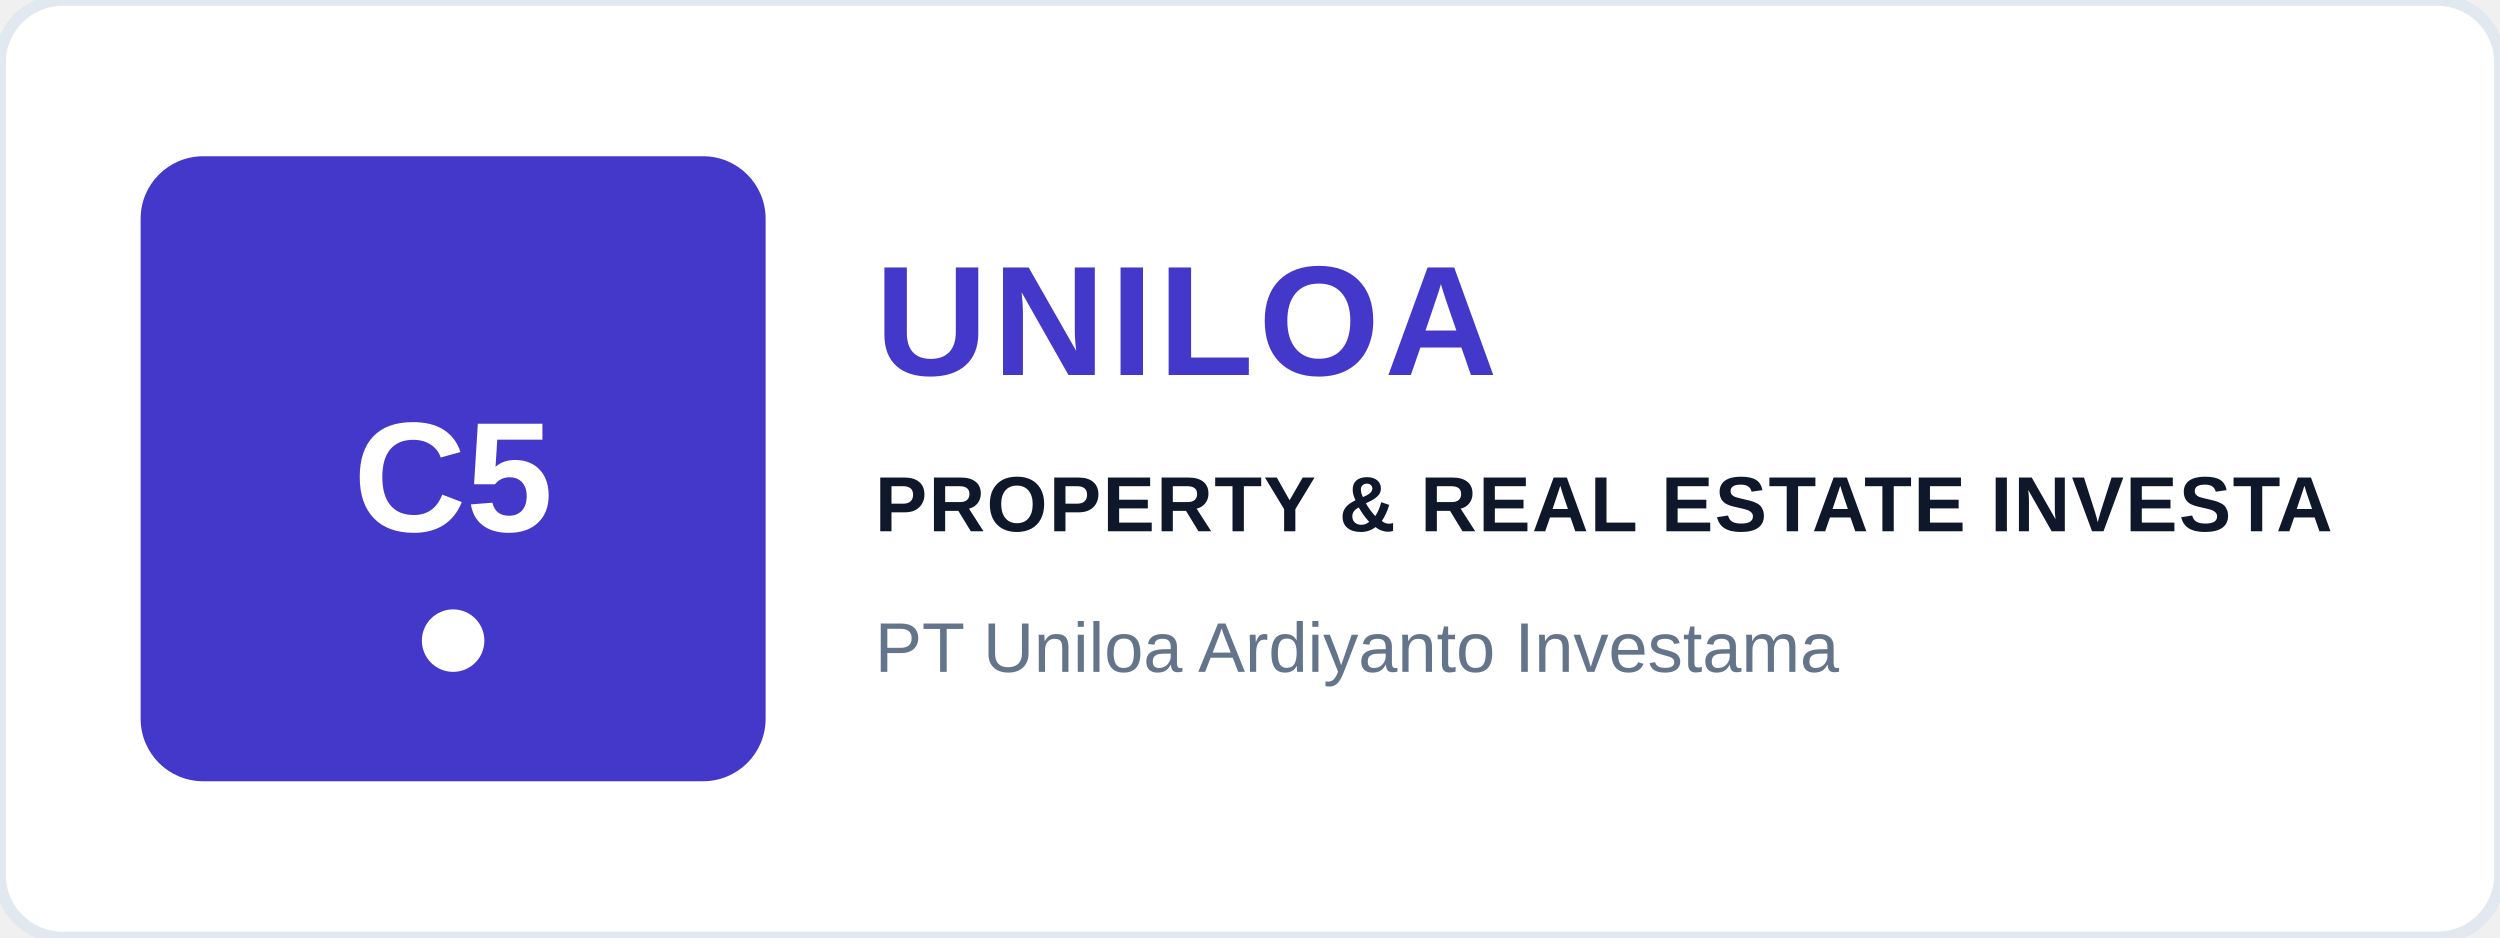
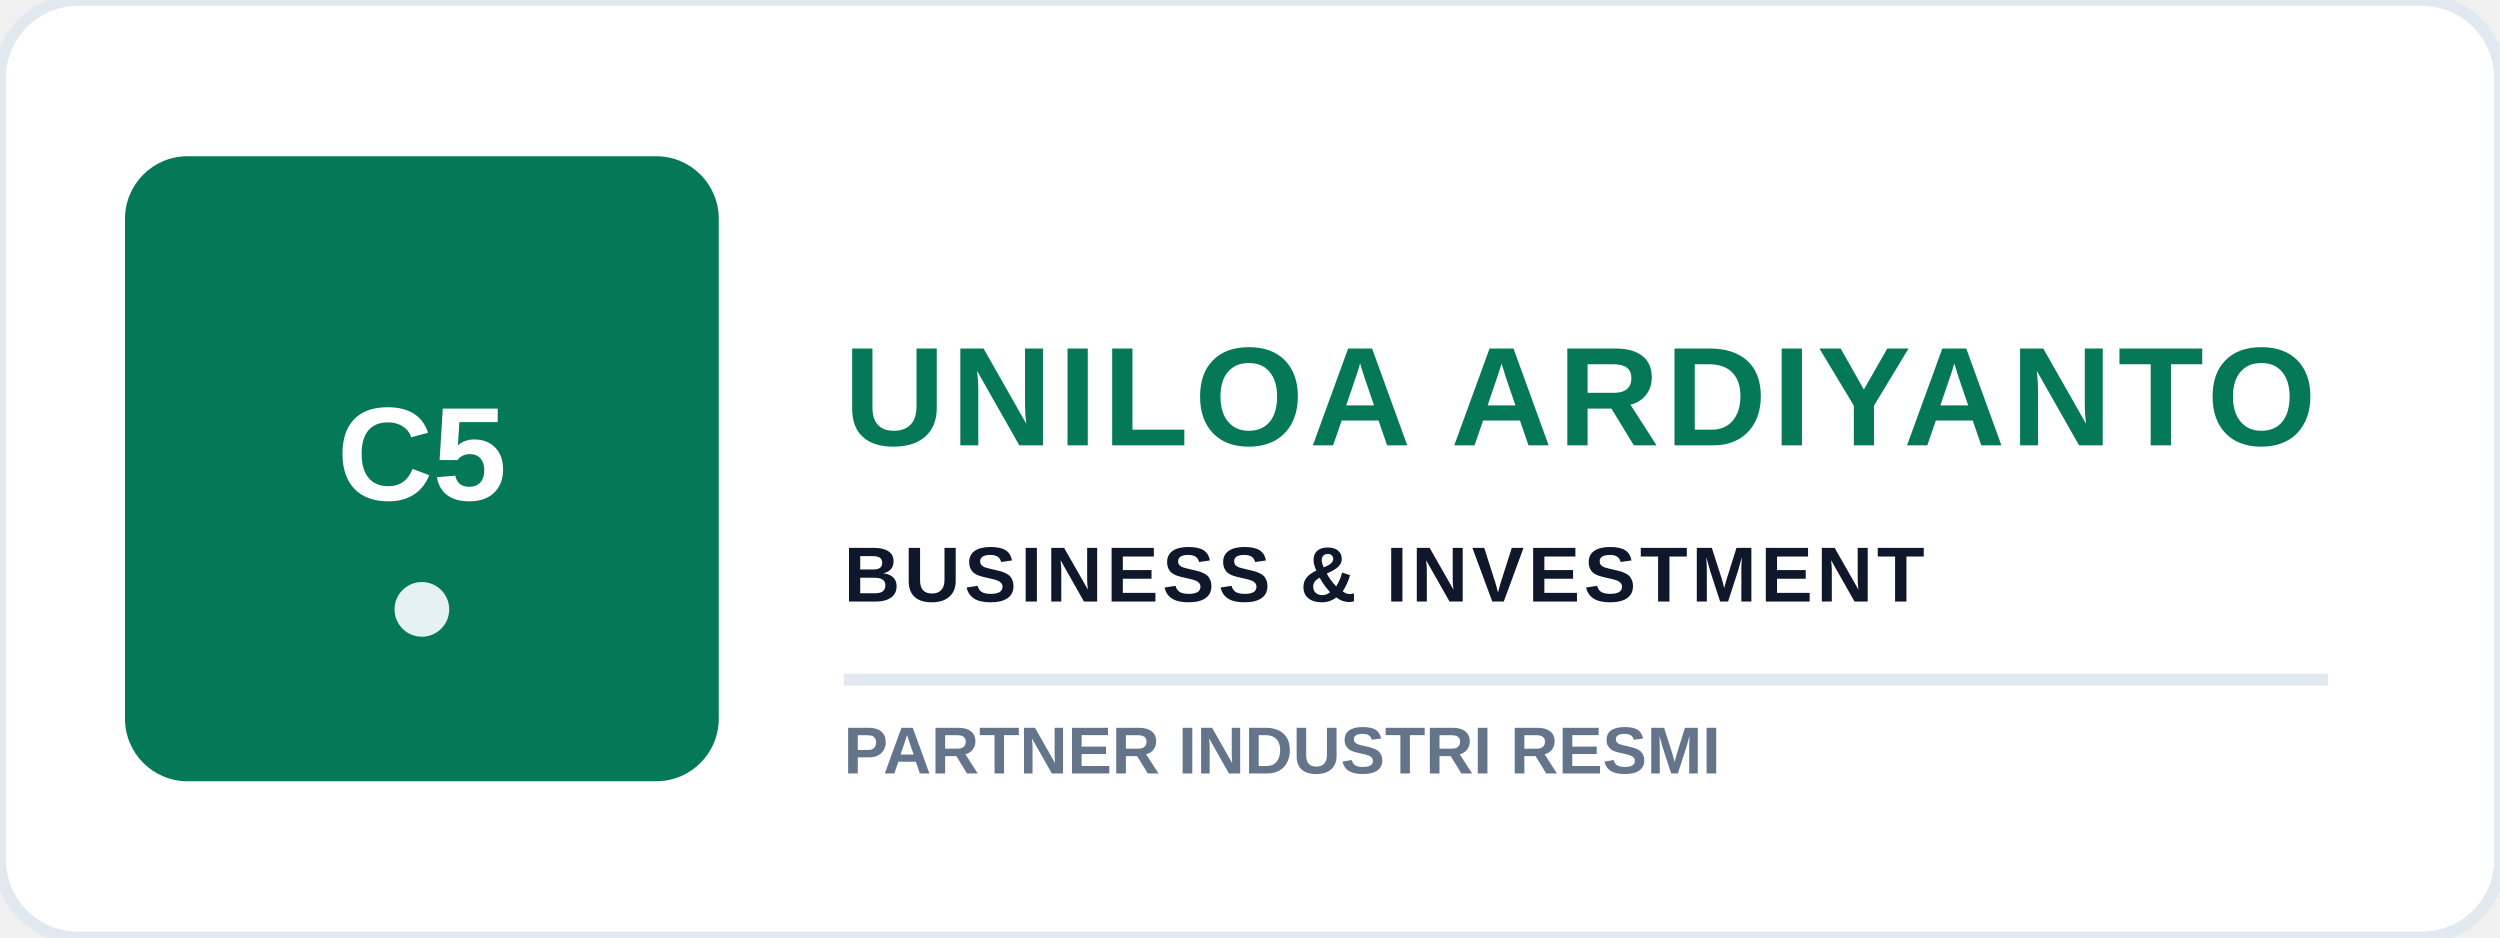
<svg xmlns="http://www.w3.org/2000/svg" viewBox="0 0 320 120" width="320" height="120">
-   <rect width="320" height="120" rx="8" fill="#FFFFFF" stroke="#E2E8F0" stroke-width="1.5" />
-   <g transform="translate(18, 20)">
-     <rect x="0" y="0" width="80" height="80" rx="8" fill="#4338CA" />
-     <text x="40" y="48" font-family="'Plus Jakarta Sans', Arial, sans-serif" font-size="20" font-weight="900" fill="#FFFFFF" text-anchor="middle">C5</text>
-     <circle cx="40" cy="62" r="4" fill="#FFFFFF" />
+   <rect width="320" height="120" rx="10" fill="#FFFFFF" stroke="#E2E8F0" stroke-width="1.5" />
+   <g transform="translate(16, 20)">
+     <rect x="0" y="0" width="76" height="80" rx="8" fill="#047857" />
+     <text x="38" y="44" font-family="'Plus Jakarta Sans', Arial, sans-serif" font-size="17" font-weight="900" fill="#FFFFFF" text-anchor="middle">C5</text>
+     <circle cx="38" cy="58" r="3.5" fill="#FFFFFF" opacity="0.9" />
  </g>
-   <text x="112" y="48" font-family="'Plus Jakarta Sans', Arial, sans-serif" font-size="20" font-weight="900" fill="#4338CA" letter-spacing="0.03em">UNILOA</text>
-   <text x="112" y="68" font-family="'Plus Jakarta Sans', Arial, sans-serif" font-size="10" font-weight="700" fill="#0F172A" letter-spacing="0.02em">PROPERTY &amp; REAL ESTATE INVESTA</text>
-   <text x="112" y="86" font-family="'Plus Jakarta Sans', Arial, sans-serif" font-size="9" font-weight="500" fill="#64748B">PT Uniloa Ardiyanto Investama</text>
+   <g transform="translate(108, 25)">
+     <text x="0" y="32" font-family="'Plus Jakarta Sans', Arial, sans-serif" font-size="18" font-weight="900" fill="#047857" letter-spacing="0.04em">UNILOA ARDIYANTO</text>
+     <text x="0" y="52" font-family="'Plus Jakarta Sans', Arial, sans-serif" font-size="10" font-weight="700" fill="#0F172A" letter-spacing="0.05em">BUSINESS &amp; INVESTMENT</text>
+     <line x1="0" y1="62" x2="190" y2="62" stroke="#E2E8F0" stroke-width="1.5" />
+     <text x="0" y="74" font-family="'Plus Jakarta Sans', Arial, sans-serif" font-size="8.5" font-weight="600" fill="#64748B">PARTNER INDUSTRI RESMI</text>
+   </g>
</svg>
